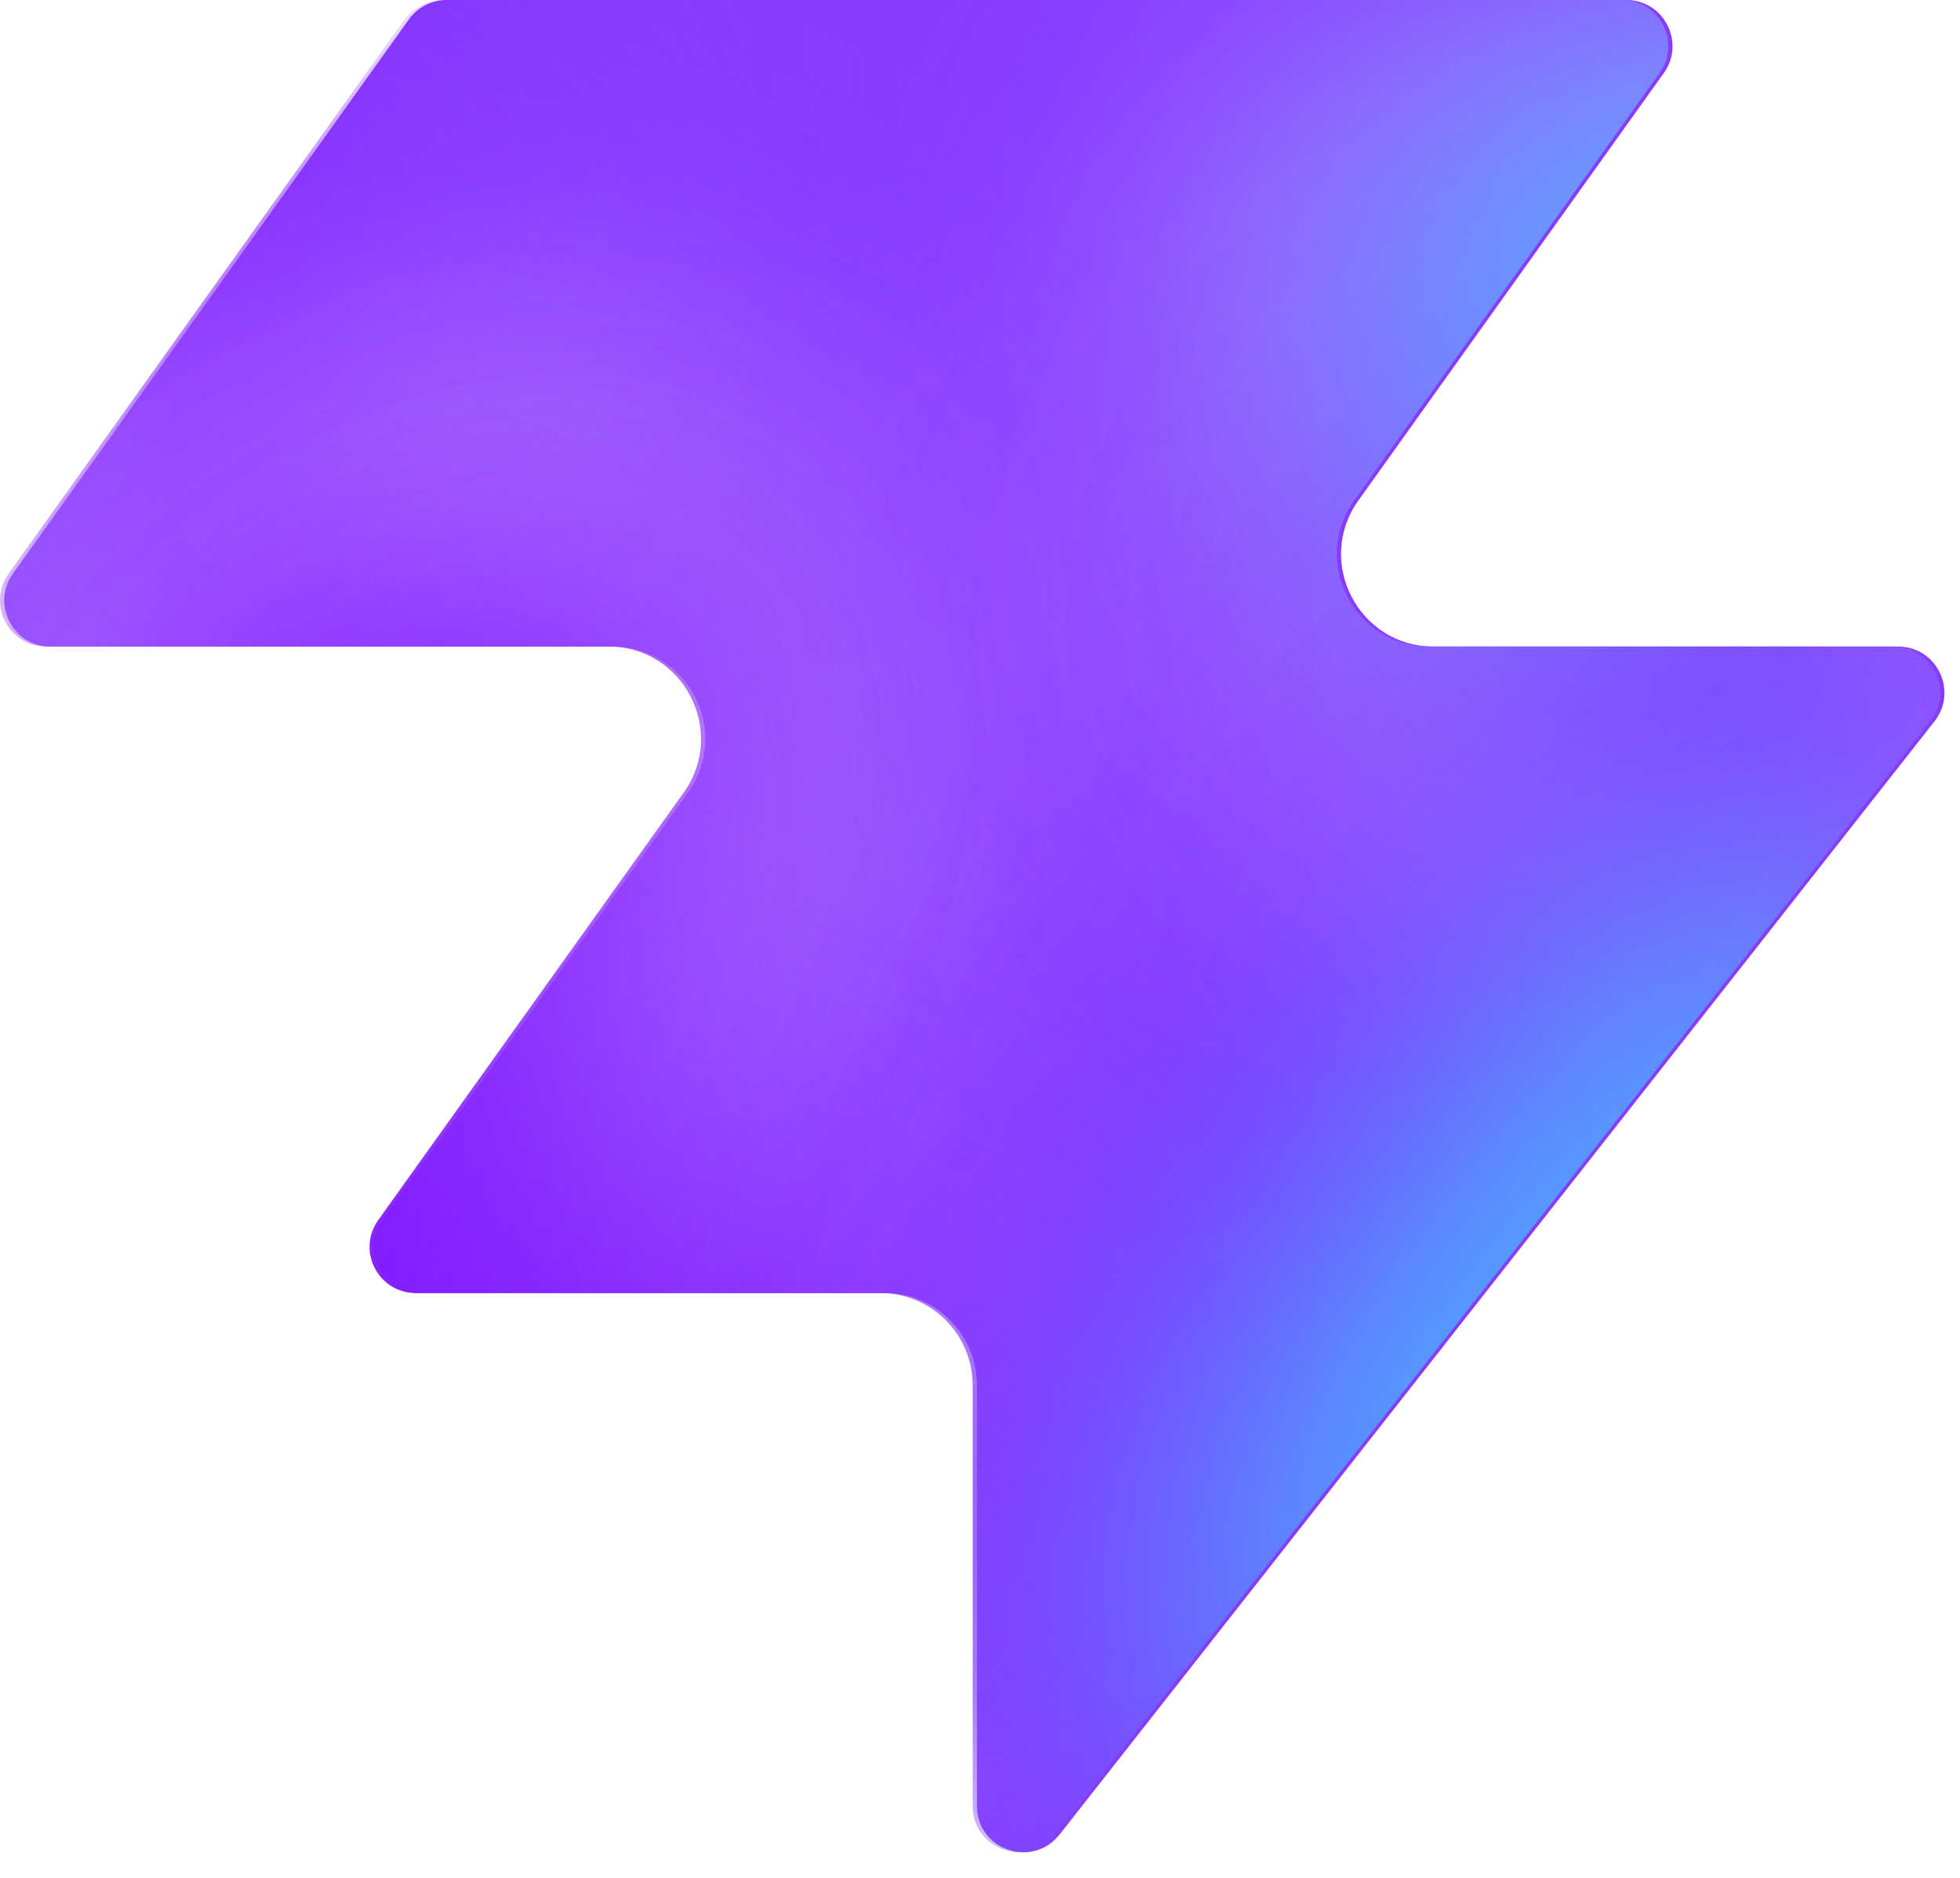
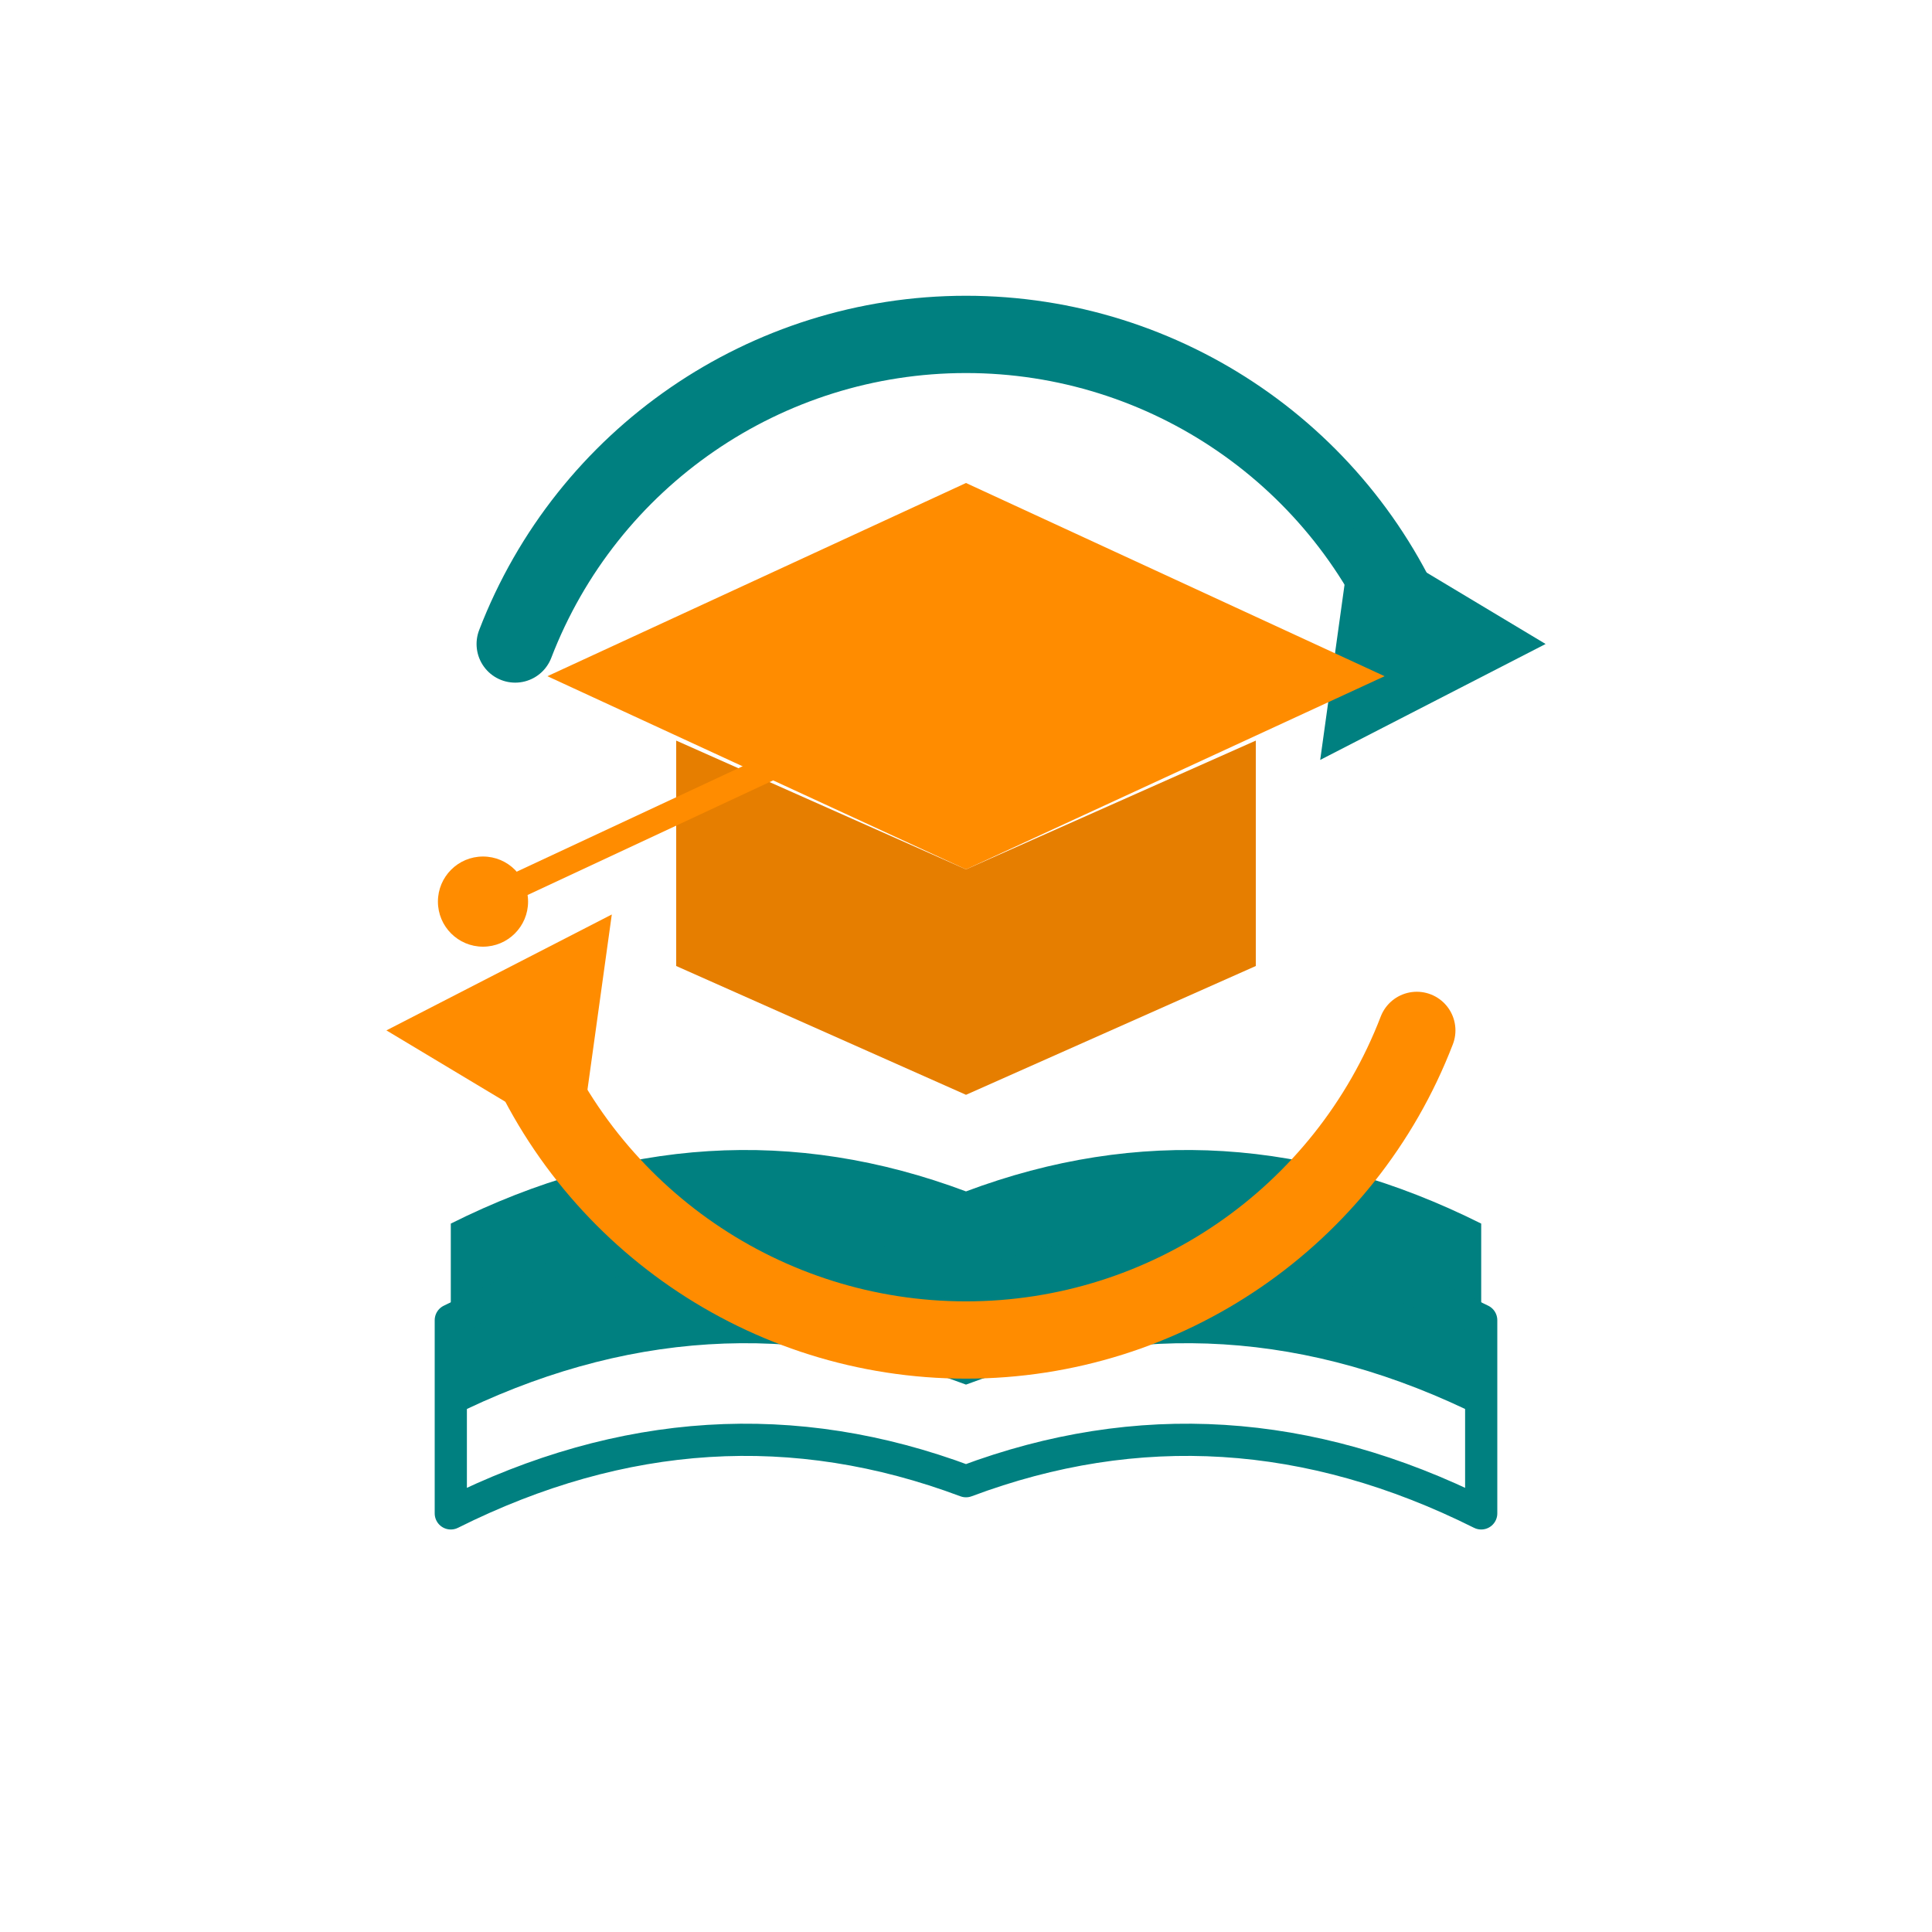
- <svg xmlns="http://www.w3.org/2000/svg" width="48" height="46" fill="none" viewBox="0 0 48 46">
-   <path fill="#863bff" d="M25.946 44.938c-.664.845-2.021.375-2.021-.698V33.937a2.26 2.26 0 0 0-2.262-2.262H10.287c-.92 0-1.456-1.04-.92-1.788l7.48-10.471c1.07-1.497 0-3.578-1.842-3.578H1.237c-.92 0-1.456-1.04-.92-1.788L10.013.474c.214-.297.556-.474.92-.474h28.894c.92 0 1.456 1.04.92 1.788l-7.48 10.471c-1.07 1.498 0 3.579 1.842 3.579h11.377c.943 0 1.473 1.088.89 1.83L25.947 44.94z" style="fill:#863bff;fill:color(display-p3 .525 .23 1);fill-opacity:1" />
-   <mask id="a" width="48" height="46" x="0" y="0" maskUnits="userSpaceOnUse" style="mask-type:alpha">
-     <path fill="#000" d="M25.842 44.938c-.664.844-2.021.375-2.021-.698V33.937a2.26 2.26 0 0 0-2.262-2.262H10.183c-.92 0-1.456-1.04-.92-1.788l7.48-10.471c1.07-1.498 0-3.579-1.842-3.579H1.133c-.92 0-1.456-1.04-.92-1.787L9.91.473c.214-.297.556-.474.92-.474h28.894c.92 0 1.456 1.04.92 1.788l-7.48 10.471c-1.07 1.498 0 3.578 1.842 3.578h11.377c.943 0 1.473 1.088.89 1.832L25.843 44.94z" style="fill:#000;fill-opacity:1" />
-   </mask>
-   <g mask="url(#a)">
-     <g filter="url(#b)">
-       <ellipse cx="5.508" cy="14.704" fill="#ede6ff" rx="5.508" ry="14.704" style="fill:#ede6ff;fill:color(display-p3 .927 .903 1);fill-opacity:1" transform="matrix(.00324 1 1 -.00324 -4.47 31.516)" />
-     </g>
-     <g filter="url(#c)">
-       <ellipse cx="10.399" cy="29.851" fill="#ede6ff" rx="10.399" ry="29.851" style="fill:#ede6ff;fill:color(display-p3 .927 .903 1);fill-opacity:1" transform="matrix(.00324 1 1 -.00324 -39.328 7.883)" />
-     </g>
-     <g filter="url(#d)">
-       <ellipse cx="5.508" cy="30.487" fill="#7e14ff" rx="5.508" ry="30.487" style="fill:#7e14ff;fill:color(display-p3 .492 .077 1);fill-opacity:1" transform="rotate(89.814 -25.913 -14.639)scale(1 -1)" />
-     </g>
-     <g filter="url(#e)">
-       <ellipse cx="5.508" cy="30.599" fill="#7e14ff" rx="5.508" ry="30.599" style="fill:#7e14ff;fill:color(display-p3 .492 .077 1);fill-opacity:1" transform="rotate(89.814 -32.644 -3.334)scale(1 -1)" />
-     </g>
-     <g filter="url(#f)">
-       <ellipse cx="5.508" cy="30.599" fill="#7e14ff" rx="5.508" ry="30.599" style="fill:#7e14ff;fill:color(display-p3 .492 .077 1);fill-opacity:1" transform="matrix(.00324 1 1 -.00324 -34.34 30.47)" />
-     </g>
-     <g filter="url(#g)">
-       <ellipse cx="14.072" cy="22.078" fill="#ede6ff" rx="14.072" ry="22.078" style="fill:#ede6ff;fill:color(display-p3 .927 .903 1);fill-opacity:1" transform="rotate(93.35 24.506 48.493)scale(-1 1)" />
-     </g>
-     <g filter="url(#h)">
-       <ellipse cx="3.47" cy="21.501" fill="#7e14ff" rx="3.47" ry="21.501" style="fill:#7e14ff;fill:color(display-p3 .492 .077 1);fill-opacity:1" transform="rotate(89.009 28.708 47.59)scale(-1 1)" />
-     </g>
-     <g filter="url(#i)">
-       <ellipse cx="3.47" cy="21.501" fill="#7e14ff" rx="3.47" ry="21.501" style="fill:#7e14ff;fill:color(display-p3 .492 .077 1);fill-opacity:1" transform="rotate(89.009 28.708 47.59)scale(-1 1)" />
-     </g>
-     <g filter="url(#j)">
-       <ellipse cx=".387" cy="8.972" fill="#7e14ff" rx="4.407" ry="29.108" style="fill:#7e14ff;fill:color(display-p3 .492 .077 1);fill-opacity:1" transform="rotate(39.51 .387 8.972)" />
-     </g>
-     <g filter="url(#k)">
-       <ellipse cx="47.523" cy="-6.092" fill="#7e14ff" rx="4.407" ry="29.108" style="fill:#7e14ff;fill:color(display-p3 .492 .077 1);fill-opacity:1" transform="rotate(37.892 47.523 -6.092)" />
-     </g>
-     <g filter="url(#l)">
-       <ellipse cx="41.412" cy="6.333" fill="#47bfff" rx="5.971" ry="9.665" style="fill:#47bfff;fill:color(display-p3 .28 .748 1);fill-opacity:1" transform="rotate(37.892 41.412 6.333)" />
-     </g>
-     <g filter="url(#m)">
-       <ellipse cx="-1.879" cy="38.332" fill="#7e14ff" rx="4.407" ry="29.108" style="fill:#7e14ff;fill:color(display-p3 .492 .077 1);fill-opacity:1" transform="rotate(37.892 -1.88 38.332)" />
-     </g>
-     <g filter="url(#n)">
-       <ellipse cx="-1.879" cy="38.332" fill="#7e14ff" rx="4.407" ry="29.108" style="fill:#7e14ff;fill:color(display-p3 .492 .077 1);fill-opacity:1" transform="rotate(37.892 -1.88 38.332)" />
-     </g>
-     <g filter="url(#o)">
-       <ellipse cx="35.651" cy="29.907" fill="#7e14ff" rx="4.407" ry="29.108" style="fill:#7e14ff;fill:color(display-p3 .492 .077 1);fill-opacity:1" transform="rotate(37.892 35.651 29.907)" />
-     </g>
-     <g filter="url(#p)">
-       <ellipse cx="38.418" cy="32.4" fill="#47bfff" rx="5.971" ry="15.297" style="fill:#47bfff;fill:color(display-p3 .28 .748 1);fill-opacity:1" transform="rotate(37.892 38.418 32.4)" />
-     </g>
+ <svg xmlns="http://www.w3.org/2000/svg" viewBox="0 0 300 300" width="100%" height="100%">
+   <g transform="translate(0, 20)">
+     <path d="M 70 170 Q 110 150 150 165 Q 190 150 230 170 L 230 200 Q 190 180 150 195 Q 110 180 70 200 Z" fill="#008080" />
+     <path d="M 70 185 Q 110 165 150 180 Q 190 165 230 185 L 230 215 Q 190 195 150 210 Q 110 195 70 215 Z" fill="none" stroke="#008080" stroke-width="5" stroke-linejoin="round" />
+     <path d="M 80 80 A 75 75 0 0 1 220 80" fill="none" stroke="#008080" stroke-width="12" stroke-linecap="round" />
+     <polygon points="210,62 240,80 205,98" fill="#008080" />
+     <path d="M 220 140 A 75 75 0 0 1 80 140" fill="none" stroke="#FF8C00" stroke-width="12" stroke-linecap="round" />
+     <polygon points="90,158 60,140 95,122" fill="#FF8C00" />
+     <polygon points="150,55 215,85 150,115 85,85" fill="#FF8C00" />
+     <polygon points="105,95 105,130 150,150 195,130 195,95 150,115" fill="#E67E00" />
+     <line x1="150" y1="85" x2="75" y2="120" stroke="#FF8C00" stroke-width="4" />
+     <circle cx="75" cy="120" r="7" fill="#FF8C00" />
  </g>
-   <defs>
-     <filter id="b" width="60.045" height="41.654" x="-19.77" y="16.149" color-interpolation-filters="sRGB" filterUnits="userSpaceOnUse">
-       <feFlood flood-opacity="0" result="BackgroundImageFix" />
-       <feBlend in="SourceGraphic" in2="BackgroundImageFix" result="shape" />
-       <feGaussianBlur result="effect1_foregroundBlur_2002_17158" stdDeviation="7.659" />
-     </filter>
-     <filter id="c" width="90.34" height="51.437" x="-54.613" y="-7.533" color-interpolation-filters="sRGB" filterUnits="userSpaceOnUse">
-       <feFlood flood-opacity="0" result="BackgroundImageFix" />
-       <feBlend in="SourceGraphic" in2="BackgroundImageFix" result="shape" />
-       <feGaussianBlur result="effect1_foregroundBlur_2002_17158" stdDeviation="7.659" />
-     </filter>
-     <filter id="d" width="79.355" height="29.4" x="-49.64" y="2.03" color-interpolation-filters="sRGB" filterUnits="userSpaceOnUse">
-       <feFlood flood-opacity="0" result="BackgroundImageFix" />
-       <feBlend in="SourceGraphic" in2="BackgroundImageFix" result="shape" />
-       <feGaussianBlur result="effect1_foregroundBlur_2002_17158" stdDeviation="4.596" />
-     </filter>
-     <filter id="e" width="79.579" height="29.4" x="-45.045" y="20.029" color-interpolation-filters="sRGB" filterUnits="userSpaceOnUse">
-       <feFlood flood-opacity="0" result="BackgroundImageFix" />
-       <feBlend in="SourceGraphic" in2="BackgroundImageFix" result="shape" />
-       <feGaussianBlur result="effect1_foregroundBlur_2002_17158" stdDeviation="4.596" />
-     </filter>
-     <filter id="f" width="79.579" height="29.4" x="-43.513" y="21.178" color-interpolation-filters="sRGB" filterUnits="userSpaceOnUse">
-       <feFlood flood-opacity="0" result="BackgroundImageFix" />
-       <feBlend in="SourceGraphic" in2="BackgroundImageFix" result="shape" />
-       <feGaussianBlur result="effect1_foregroundBlur_2002_17158" stdDeviation="4.596" />
-     </filter>
-     <filter id="g" width="74.749" height="58.852" x="15.756" y="-17.901" color-interpolation-filters="sRGB" filterUnits="userSpaceOnUse">
-       <feFlood flood-opacity="0" result="BackgroundImageFix" />
-       <feBlend in="SourceGraphic" in2="BackgroundImageFix" result="shape" />
-       <feGaussianBlur result="effect1_foregroundBlur_2002_17158" stdDeviation="7.659" />
-     </filter>
-     <filter id="h" width="61.377" height="25.362" x="23.548" y="2.284" color-interpolation-filters="sRGB" filterUnits="userSpaceOnUse">
-       <feFlood flood-opacity="0" result="BackgroundImageFix" />
-       <feBlend in="SourceGraphic" in2="BackgroundImageFix" result="shape" />
-       <feGaussianBlur result="effect1_foregroundBlur_2002_17158" stdDeviation="4.596" />
-     </filter>
-     <filter id="i" width="61.377" height="25.362" x="23.548" y="2.284" color-interpolation-filters="sRGB" filterUnits="userSpaceOnUse">
-       <feFlood flood-opacity="0" result="BackgroundImageFix" />
-       <feBlend in="SourceGraphic" in2="BackgroundImageFix" result="shape" />
-       <feGaussianBlur result="effect1_foregroundBlur_2002_17158" stdDeviation="4.596" />
-     </filter>
-     <filter id="j" width="56.045" height="63.649" x="-27.636" y="-22.853" color-interpolation-filters="sRGB" filterUnits="userSpaceOnUse">
-       <feFlood flood-opacity="0" result="BackgroundImageFix" />
-       <feBlend in="SourceGraphic" in2="BackgroundImageFix" result="shape" />
-       <feGaussianBlur result="effect1_foregroundBlur_2002_17158" stdDeviation="4.596" />
-     </filter>
-     <filter id="k" width="54.814" height="64.646" x="20.116" y="-38.415" color-interpolation-filters="sRGB" filterUnits="userSpaceOnUse">
-       <feFlood flood-opacity="0" result="BackgroundImageFix" />
-       <feBlend in="SourceGraphic" in2="BackgroundImageFix" result="shape" />
-       <feGaussianBlur result="effect1_foregroundBlur_2002_17158" stdDeviation="4.596" />
-     </filter>
-     <filter id="l" width="33.541" height="35.313" x="24.641" y="-11.323" color-interpolation-filters="sRGB" filterUnits="userSpaceOnUse">
-       <feFlood flood-opacity="0" result="BackgroundImageFix" />
-       <feBlend in="SourceGraphic" in2="BackgroundImageFix" result="shape" />
-       <feGaussianBlur result="effect1_foregroundBlur_2002_17158" stdDeviation="4.596" />
-     </filter>
-     <filter id="m" width="54.814" height="64.646" x="-29.286" y="6.009" color-interpolation-filters="sRGB" filterUnits="userSpaceOnUse">
-       <feFlood flood-opacity="0" result="BackgroundImageFix" />
-       <feBlend in="SourceGraphic" in2="BackgroundImageFix" result="shape" />
-       <feGaussianBlur result="effect1_foregroundBlur_2002_17158" stdDeviation="4.596" />
-     </filter>
-     <filter id="n" width="54.814" height="64.646" x="-29.286" y="6.009" color-interpolation-filters="sRGB" filterUnits="userSpaceOnUse">
-       <feFlood flood-opacity="0" result="BackgroundImageFix" />
-       <feBlend in="SourceGraphic" in2="BackgroundImageFix" result="shape" />
-       <feGaussianBlur result="effect1_foregroundBlur_2002_17158" stdDeviation="4.596" />
-     </filter>
-     <filter id="o" width="54.814" height="64.646" x="8.244" y="-2.416" color-interpolation-filters="sRGB" filterUnits="userSpaceOnUse">
-       <feFlood flood-opacity="0" result="BackgroundImageFix" />
-       <feBlend in="SourceGraphic" in2="BackgroundImageFix" result="shape" />
-       <feGaussianBlur result="effect1_foregroundBlur_2002_17158" stdDeviation="4.596" />
-     </filter>
-     <filter id="p" width="39.409" height="43.623" x="18.713" y="10.588" color-interpolation-filters="sRGB" filterUnits="userSpaceOnUse">
-       <feFlood flood-opacity="0" result="BackgroundImageFix" />
-       <feBlend in="SourceGraphic" in2="BackgroundImageFix" result="shape" />
-       <feGaussianBlur result="effect1_foregroundBlur_2002_17158" stdDeviation="4.596" />
-     </filter>
-   </defs>
</svg>
